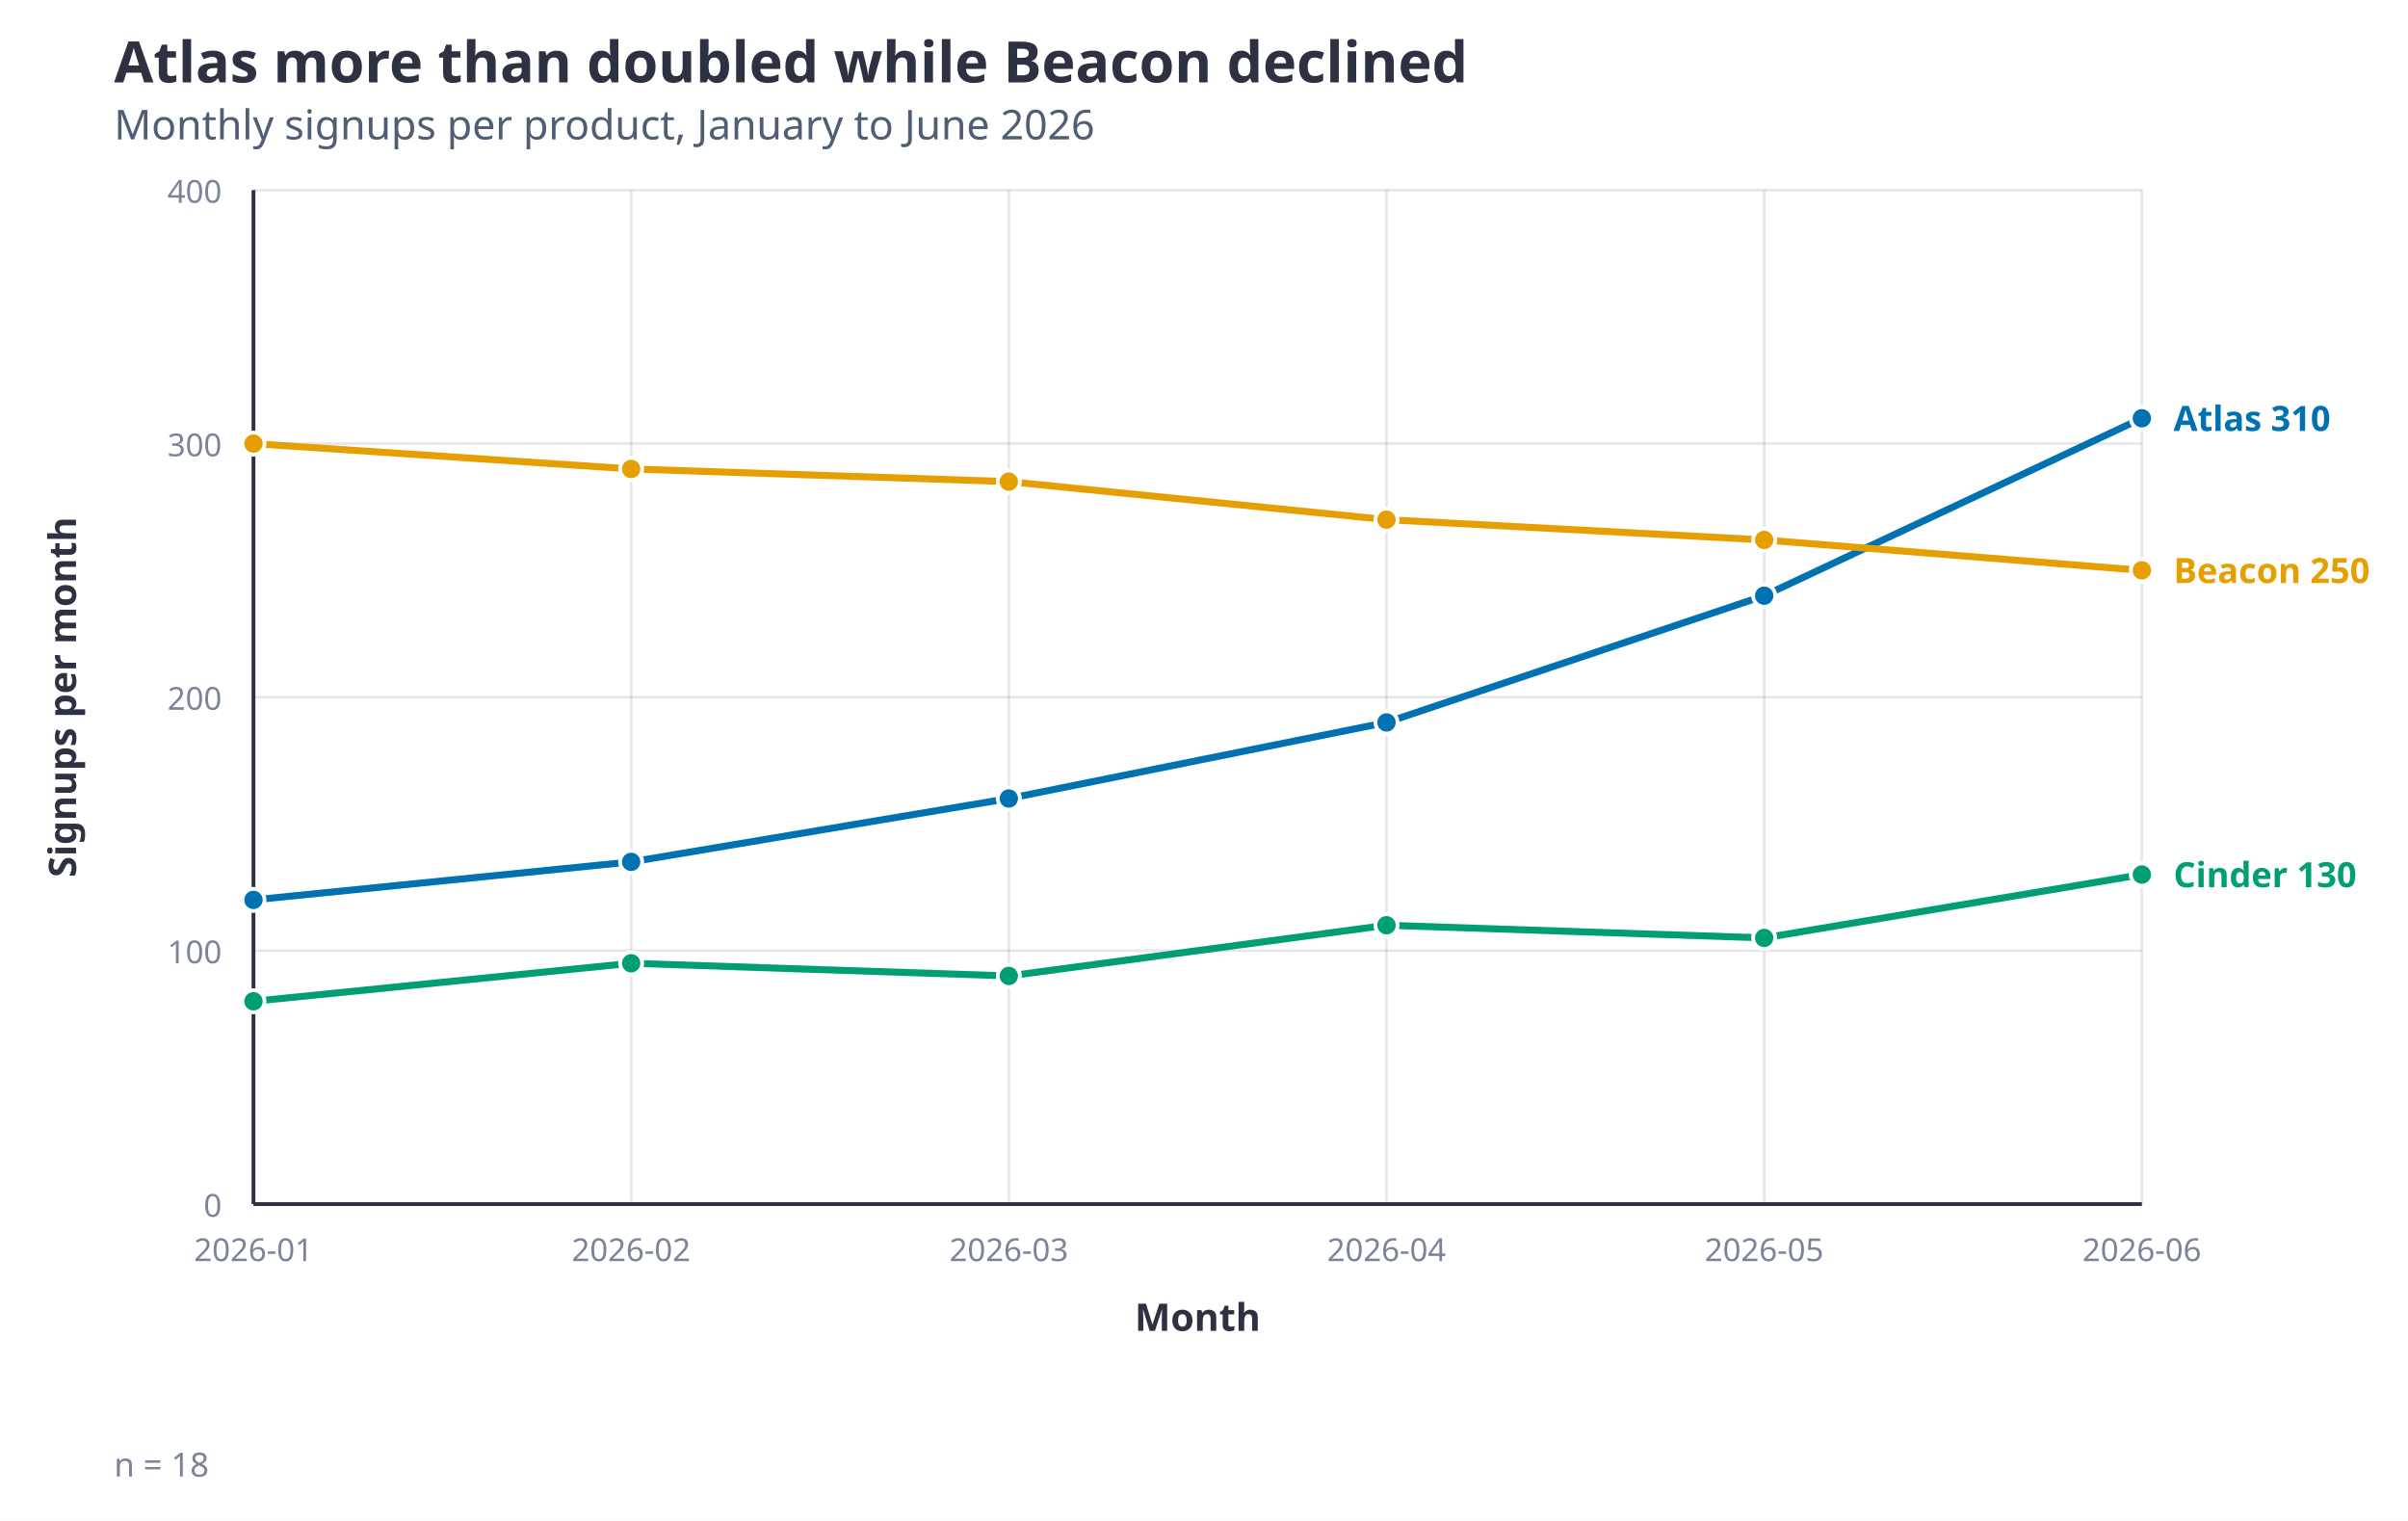
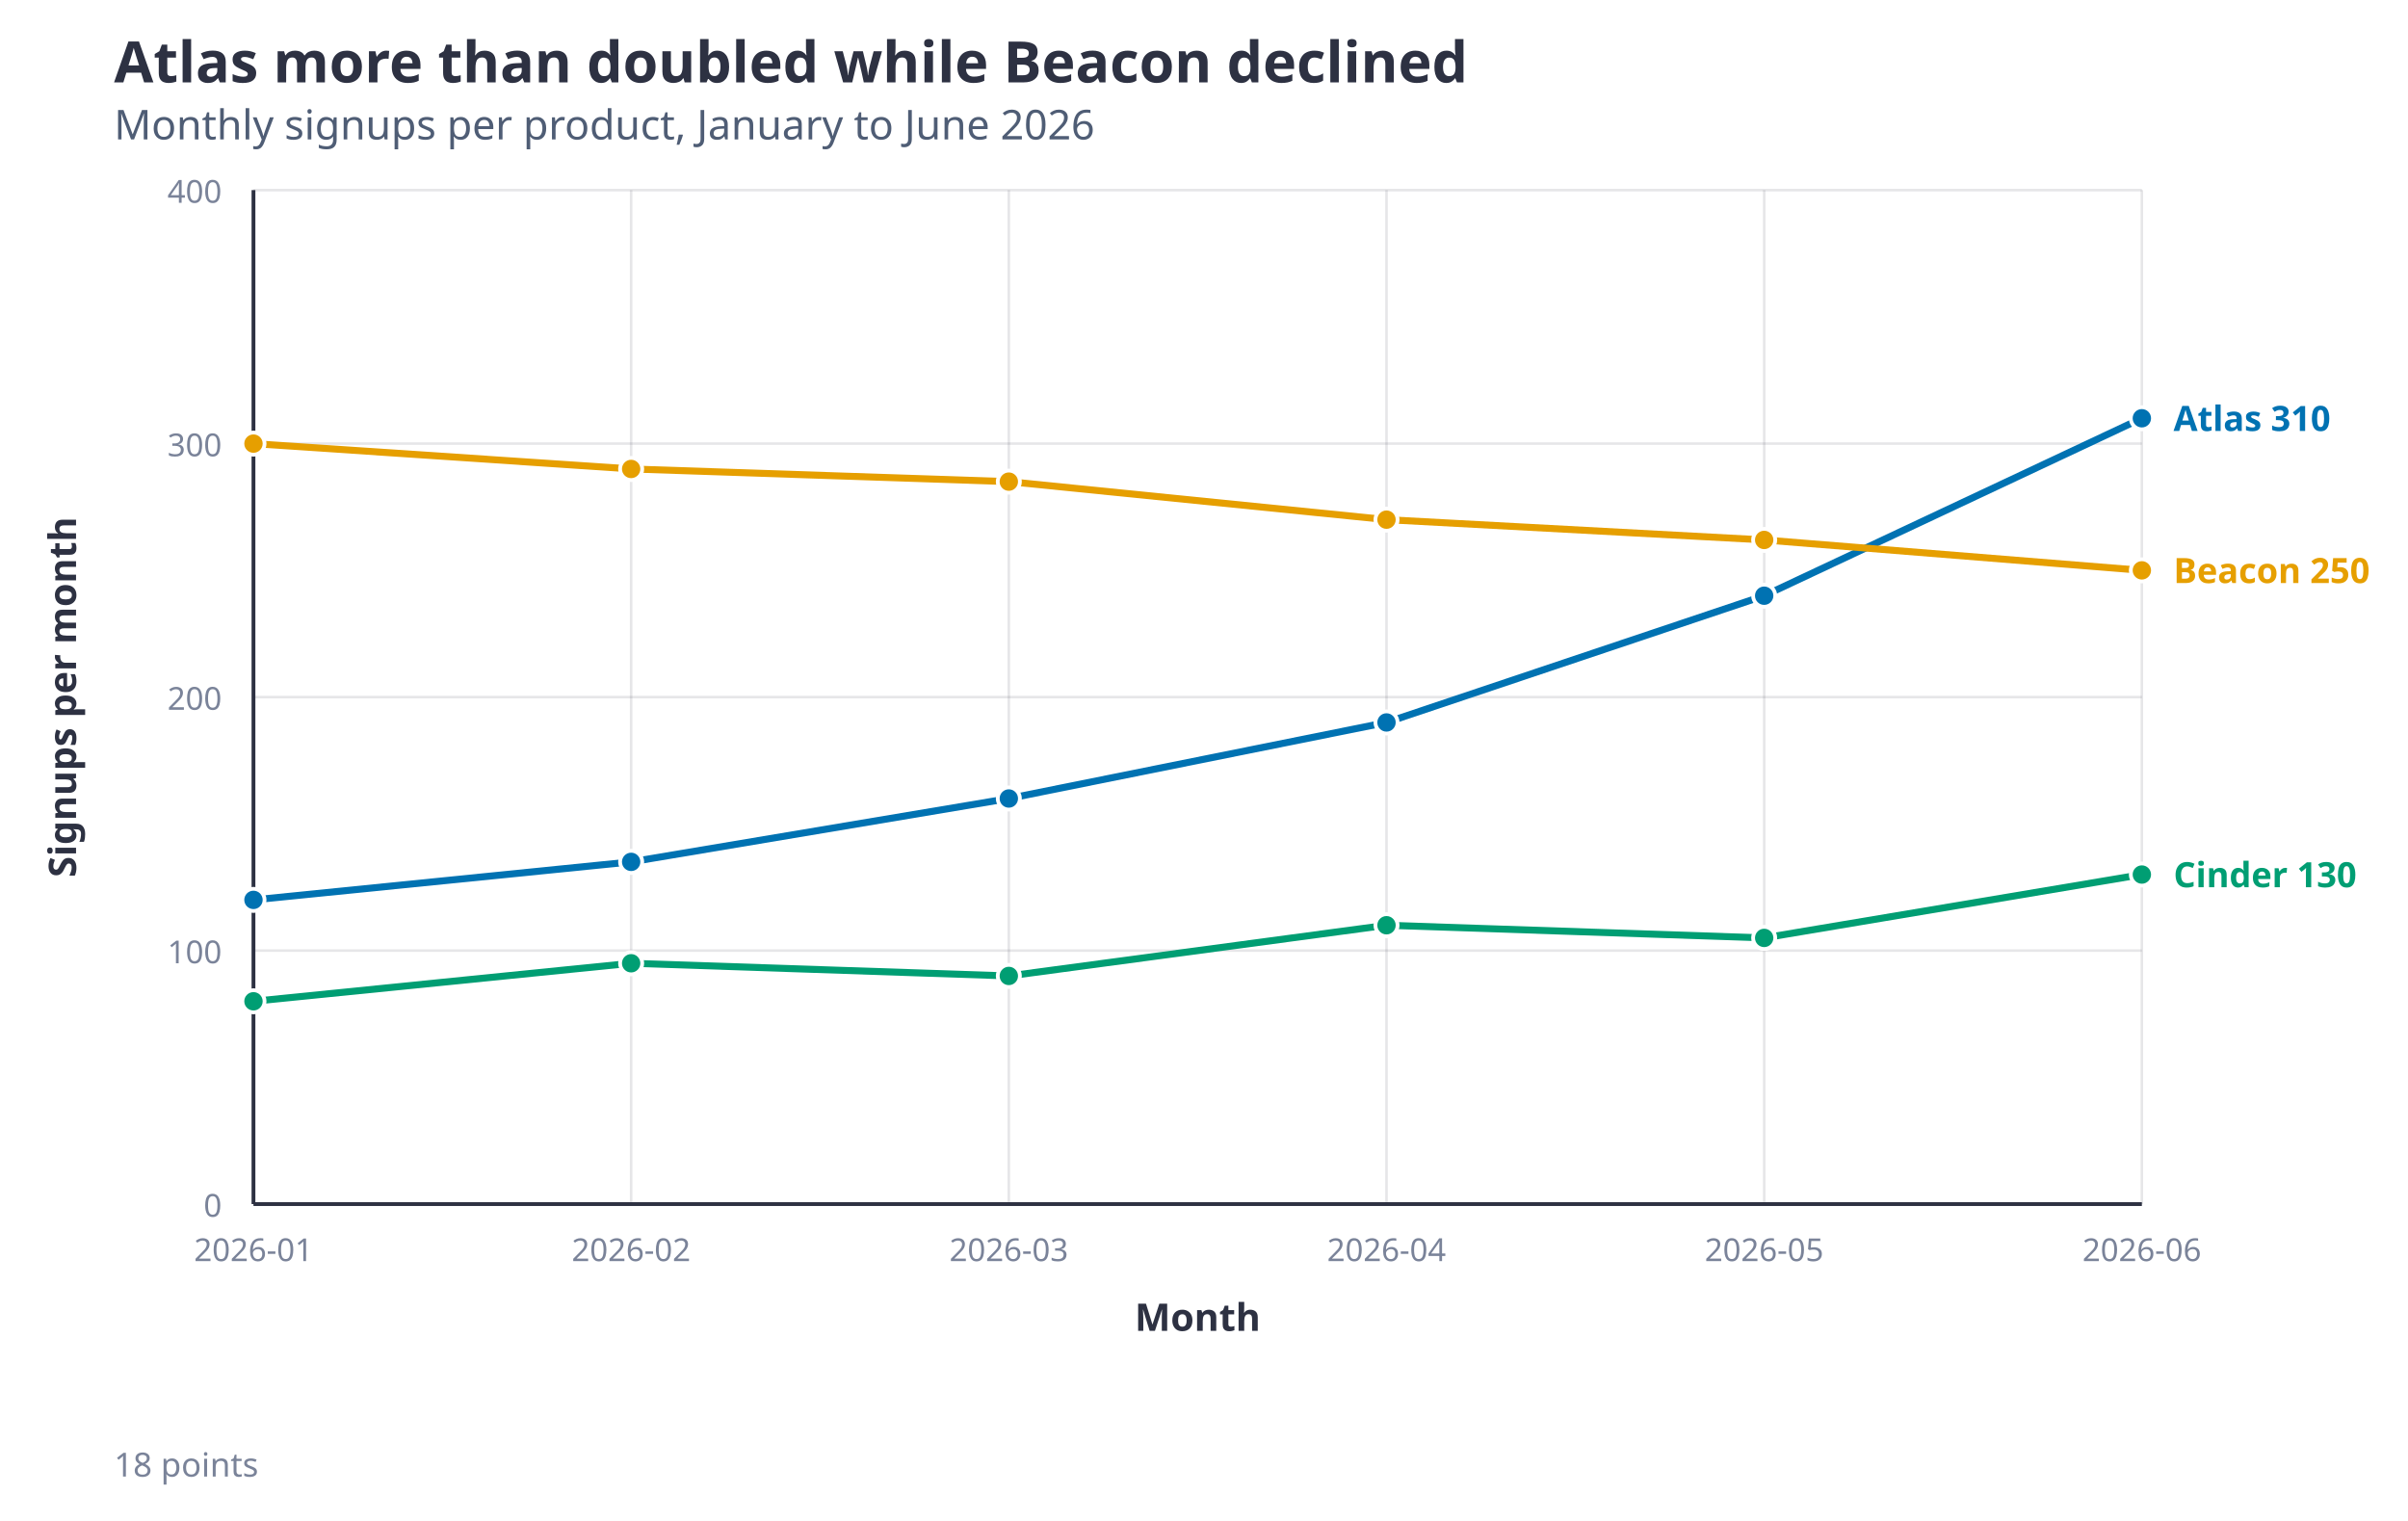
<svg xmlns="http://www.w3.org/2000/svg" role="img" viewBox="0 0 760 480" width="760">
  <rect width="760" height="480" fill="#ffffff" />
  <text x="36" y="26" font-size="18" font-weight="600" font-family="system-ui, 'Segoe UI', sans-serif" fill="#2d3142">Atlas more than doubled while Beacon declined</text>
  <text x="36" y="44" font-size="13" font-family="system-ui, 'Segoe UI', sans-serif" fill="#4f5d75">Monthly signups per product, January to June 2026</text>
  <line x1="80" y1="380.0" x2="676" y2="380.0" stroke="rgba(45,49,66,0.12)" stroke-width="0.8" />
  <text x="70" y="384.0" font-size="10" font-family="system-ui, 'Segoe UI', sans-serif" fill="#7a8399" text-anchor="end">0</text>
  <line x1="80" y1="300.0" x2="676" y2="300.0" stroke="rgba(45,49,66,0.12)" stroke-width="0.8" />
  <text x="70" y="304.0" font-size="10" font-family="system-ui, 'Segoe UI', sans-serif" fill="#7a8399" text-anchor="end">100</text>
  <line x1="80" y1="220.0" x2="676" y2="220.0" stroke="rgba(45,49,66,0.12)" stroke-width="0.8" />
  <text x="70" y="224.0" font-size="10" font-family="system-ui, 'Segoe UI', sans-serif" fill="#7a8399" text-anchor="end">200</text>
  <line x1="80" y1="140.0" x2="676" y2="140.0" stroke="rgba(45,49,66,0.12)" stroke-width="0.8" />
  <text x="70" y="144.0" font-size="10" font-family="system-ui, 'Segoe UI', sans-serif" fill="#7a8399" text-anchor="end">300</text>
  <line x1="80" y1="60.0" x2="676" y2="60.0" stroke="rgba(45,49,66,0.12)" stroke-width="0.8" />
  <text x="70" y="64.0" font-size="10" font-family="system-ui, 'Segoe UI', sans-serif" fill="#7a8399" text-anchor="end">400</text>
  <line x1="80.0" y1="60" x2="80.0" y2="380" stroke="rgba(45,49,66,0.12)" stroke-width="0.8" />
  <text x="80.0" y="398" font-size="10" font-family="system-ui, 'Segoe UI', sans-serif" fill="#7a8399" text-anchor="middle">2026-01</text>
  <line x1="199.2" y1="60" x2="199.2" y2="380" stroke="rgba(45,49,66,0.12)" stroke-width="0.8" />
  <text x="199.2" y="398" font-size="10" font-family="system-ui, 'Segoe UI', sans-serif" fill="#7a8399" text-anchor="middle">2026-02</text>
  <line x1="318.4" y1="60" x2="318.4" y2="380" stroke="rgba(45,49,66,0.12)" stroke-width="0.8" />
  <text x="318.4" y="398" font-size="10" font-family="system-ui, 'Segoe UI', sans-serif" fill="#7a8399" text-anchor="middle">2026-03</text>
  <line x1="437.6" y1="60" x2="437.6" y2="380" stroke="rgba(45,49,66,0.12)" stroke-width="0.8" />
  <text x="437.6" y="398" font-size="10" font-family="system-ui, 'Segoe UI', sans-serif" fill="#7a8399" text-anchor="middle">2026-04</text>
  <line x1="556.8" y1="60" x2="556.8" y2="380" stroke="rgba(45,49,66,0.12)" stroke-width="0.8" />
  <text x="556.8" y="398" font-size="10" font-family="system-ui, 'Segoe UI', sans-serif" fill="#7a8399" text-anchor="middle">2026-05</text>
  <line x1="676.0" y1="60" x2="676.0" y2="380" stroke="rgba(45,49,66,0.12)" stroke-width="0.8" />
  <text x="676.0" y="398" font-size="10" font-family="system-ui, 'Segoe UI', sans-serif" fill="#7a8399" text-anchor="middle">2026-06</text>
  <line x1="80" y1="380" x2="676" y2="380" stroke="#2d3142" stroke-width="1.2" />
  <line x1="80" y1="60" x2="80" y2="380" stroke="#2d3142" stroke-width="1.2" />
  <path d="M80.0,284.0 L199.2,272.0 L318.4,252.0 L437.6,228.0 L556.8,188.0 L676.0,132.0" fill="none" stroke="#0072B2" stroke-width="2.2" stroke-linecap="round" />
  <circle cx="80.0" cy="284.0" r="3.5" fill="#0072B2" stroke="#ffffff" stroke-width="1.2" />
  <circle cx="199.2" cy="272.0" r="3.5" fill="#0072B2" stroke="#ffffff" stroke-width="1.2" />
  <circle cx="318.4" cy="252.0" r="3.5" fill="#0072B2" stroke="#ffffff" stroke-width="1.2" />
  <circle cx="437.6" cy="228.0" r="3.5" fill="#0072B2" stroke="#ffffff" stroke-width="1.2" />
  <circle cx="556.8" cy="188.0" r="3.5" fill="#0072B2" stroke="#ffffff" stroke-width="1.2" />
  <circle cx="676.0" cy="132.0" r="3.5" fill="#0072B2" stroke="#ffffff" stroke-width="1.2" />
  <path d="M80.0,140.0 L199.2,148.0 L318.4,152.0 L437.6,164.0 L556.8,170.4 L676.0,180.0" fill="none" stroke="#E69F00" stroke-width="2.2" stroke-linecap="round" />
  <circle cx="80.0" cy="140.0" r="3.5" fill="#E69F00" stroke="#ffffff" stroke-width="1.2" />
  <circle cx="199.2" cy="148.0" r="3.5" fill="#E69F00" stroke="#ffffff" stroke-width="1.2" />
  <circle cx="318.4" cy="152.0" r="3.5" fill="#E69F00" stroke="#ffffff" stroke-width="1.2" />
  <circle cx="437.6" cy="164.0" r="3.5" fill="#E69F00" stroke="#ffffff" stroke-width="1.2" />
  <circle cx="556.8" cy="170.4" r="3.5" fill="#E69F00" stroke="#ffffff" stroke-width="1.2" />
  <circle cx="676.0" cy="180.0" r="3.5" fill="#E69F00" stroke="#ffffff" stroke-width="1.2" />
  <path d="M80.0,316.0 L199.2,304.0 L318.4,308.0 L437.6,292.0 L556.8,296.0 L676.0,276.0" fill="none" stroke="#009E73" stroke-width="2.2" stroke-linecap="round" />
  <circle cx="80.0" cy="316.0" r="3.5" fill="#009E73" stroke="#ffffff" stroke-width="1.2" />
  <circle cx="199.2" cy="304.0" r="3.5" fill="#009E73" stroke="#ffffff" stroke-width="1.2" />
  <circle cx="318.4" cy="308.0" r="3.5" fill="#009E73" stroke="#ffffff" stroke-width="1.2" />
  <circle cx="437.6" cy="292.0" r="3.5" fill="#009E73" stroke="#ffffff" stroke-width="1.2" />
  <circle cx="556.8" cy="296.0" r="3.5" fill="#009E73" stroke="#ffffff" stroke-width="1.2" />
  <circle cx="676.0" cy="276.0" r="3.5" fill="#009E73" stroke="#ffffff" stroke-width="1.2" />
-   <text x="686.0" y="136.0" font-size="11" font-weight="600" font-family="system-ui, 'Segoe UI', sans-serif" fill="#0072B2">Atlas 310</text>
-   <text x="686.0" y="184.0" font-size="11" font-weight="600" font-family="system-ui, 'Segoe UI', sans-serif" fill="#E69F00">Beacon 250</text>
-   <text x="686.0" y="280.0" font-size="11" font-weight="600" font-family="system-ui, 'Segoe UI', sans-serif" fill="#009E73">Cinder 130</text>
-   <text x="378.0" y="420" font-size="12" font-weight="600" font-family="system-ui, 'Segoe UI', sans-serif" fill="#2d3142" text-anchor="middle">Month</text>
-   <text x="24" y="220.0" font-size="12" font-weight="600" font-family="system-ui, 'Segoe UI', sans-serif" fill="#2d3142" text-anchor="middle" transform="rotate(-90 24,220.0)">Signups per month</text>
-   <text x="36" y="466" font-size="10.5" font-family="system-ui, 'Segoe UI', sans-serif" fill="#7a8399">n = 18</text>
+   <text x="686.0" y="136.0" font-size="11" font-weight="600" font-family="system-ui, 'Segoe UI', sans-serif" fill="#0072B2" data-role="series">Atlas 310</text>
+   <text x="686.0" y="184.0" font-size="11" font-weight="600" font-family="system-ui, 'Segoe UI', sans-serif" fill="#E69F00" data-role="series">Beacon 250</text>
+   <text x="686.0" y="280.0" font-size="11" font-weight="600" font-family="system-ui, 'Segoe UI', sans-serif" fill="#009E73" data-role="series">Cinder 130</text>
+   <text x="378.0" y="420" font-size="12" font-weight="600" font-family="system-ui, 'Segoe UI', sans-serif" fill="#2d3142" text-anchor="middle" data-role="xaxis">Month</text>
+   <text x="24" y="220.0" font-size="12" font-weight="600" font-family="system-ui, 'Segoe UI', sans-serif" fill="#2d3142" text-anchor="middle" transform="rotate(-90 24,220.0)" data-role="yaxis">Signups per month</text>
+   <text x="36" y="466" font-size="10.5" font-family="system-ui, 'Segoe UI', sans-serif" fill="#7a8399">18 points</text>
</svg>
